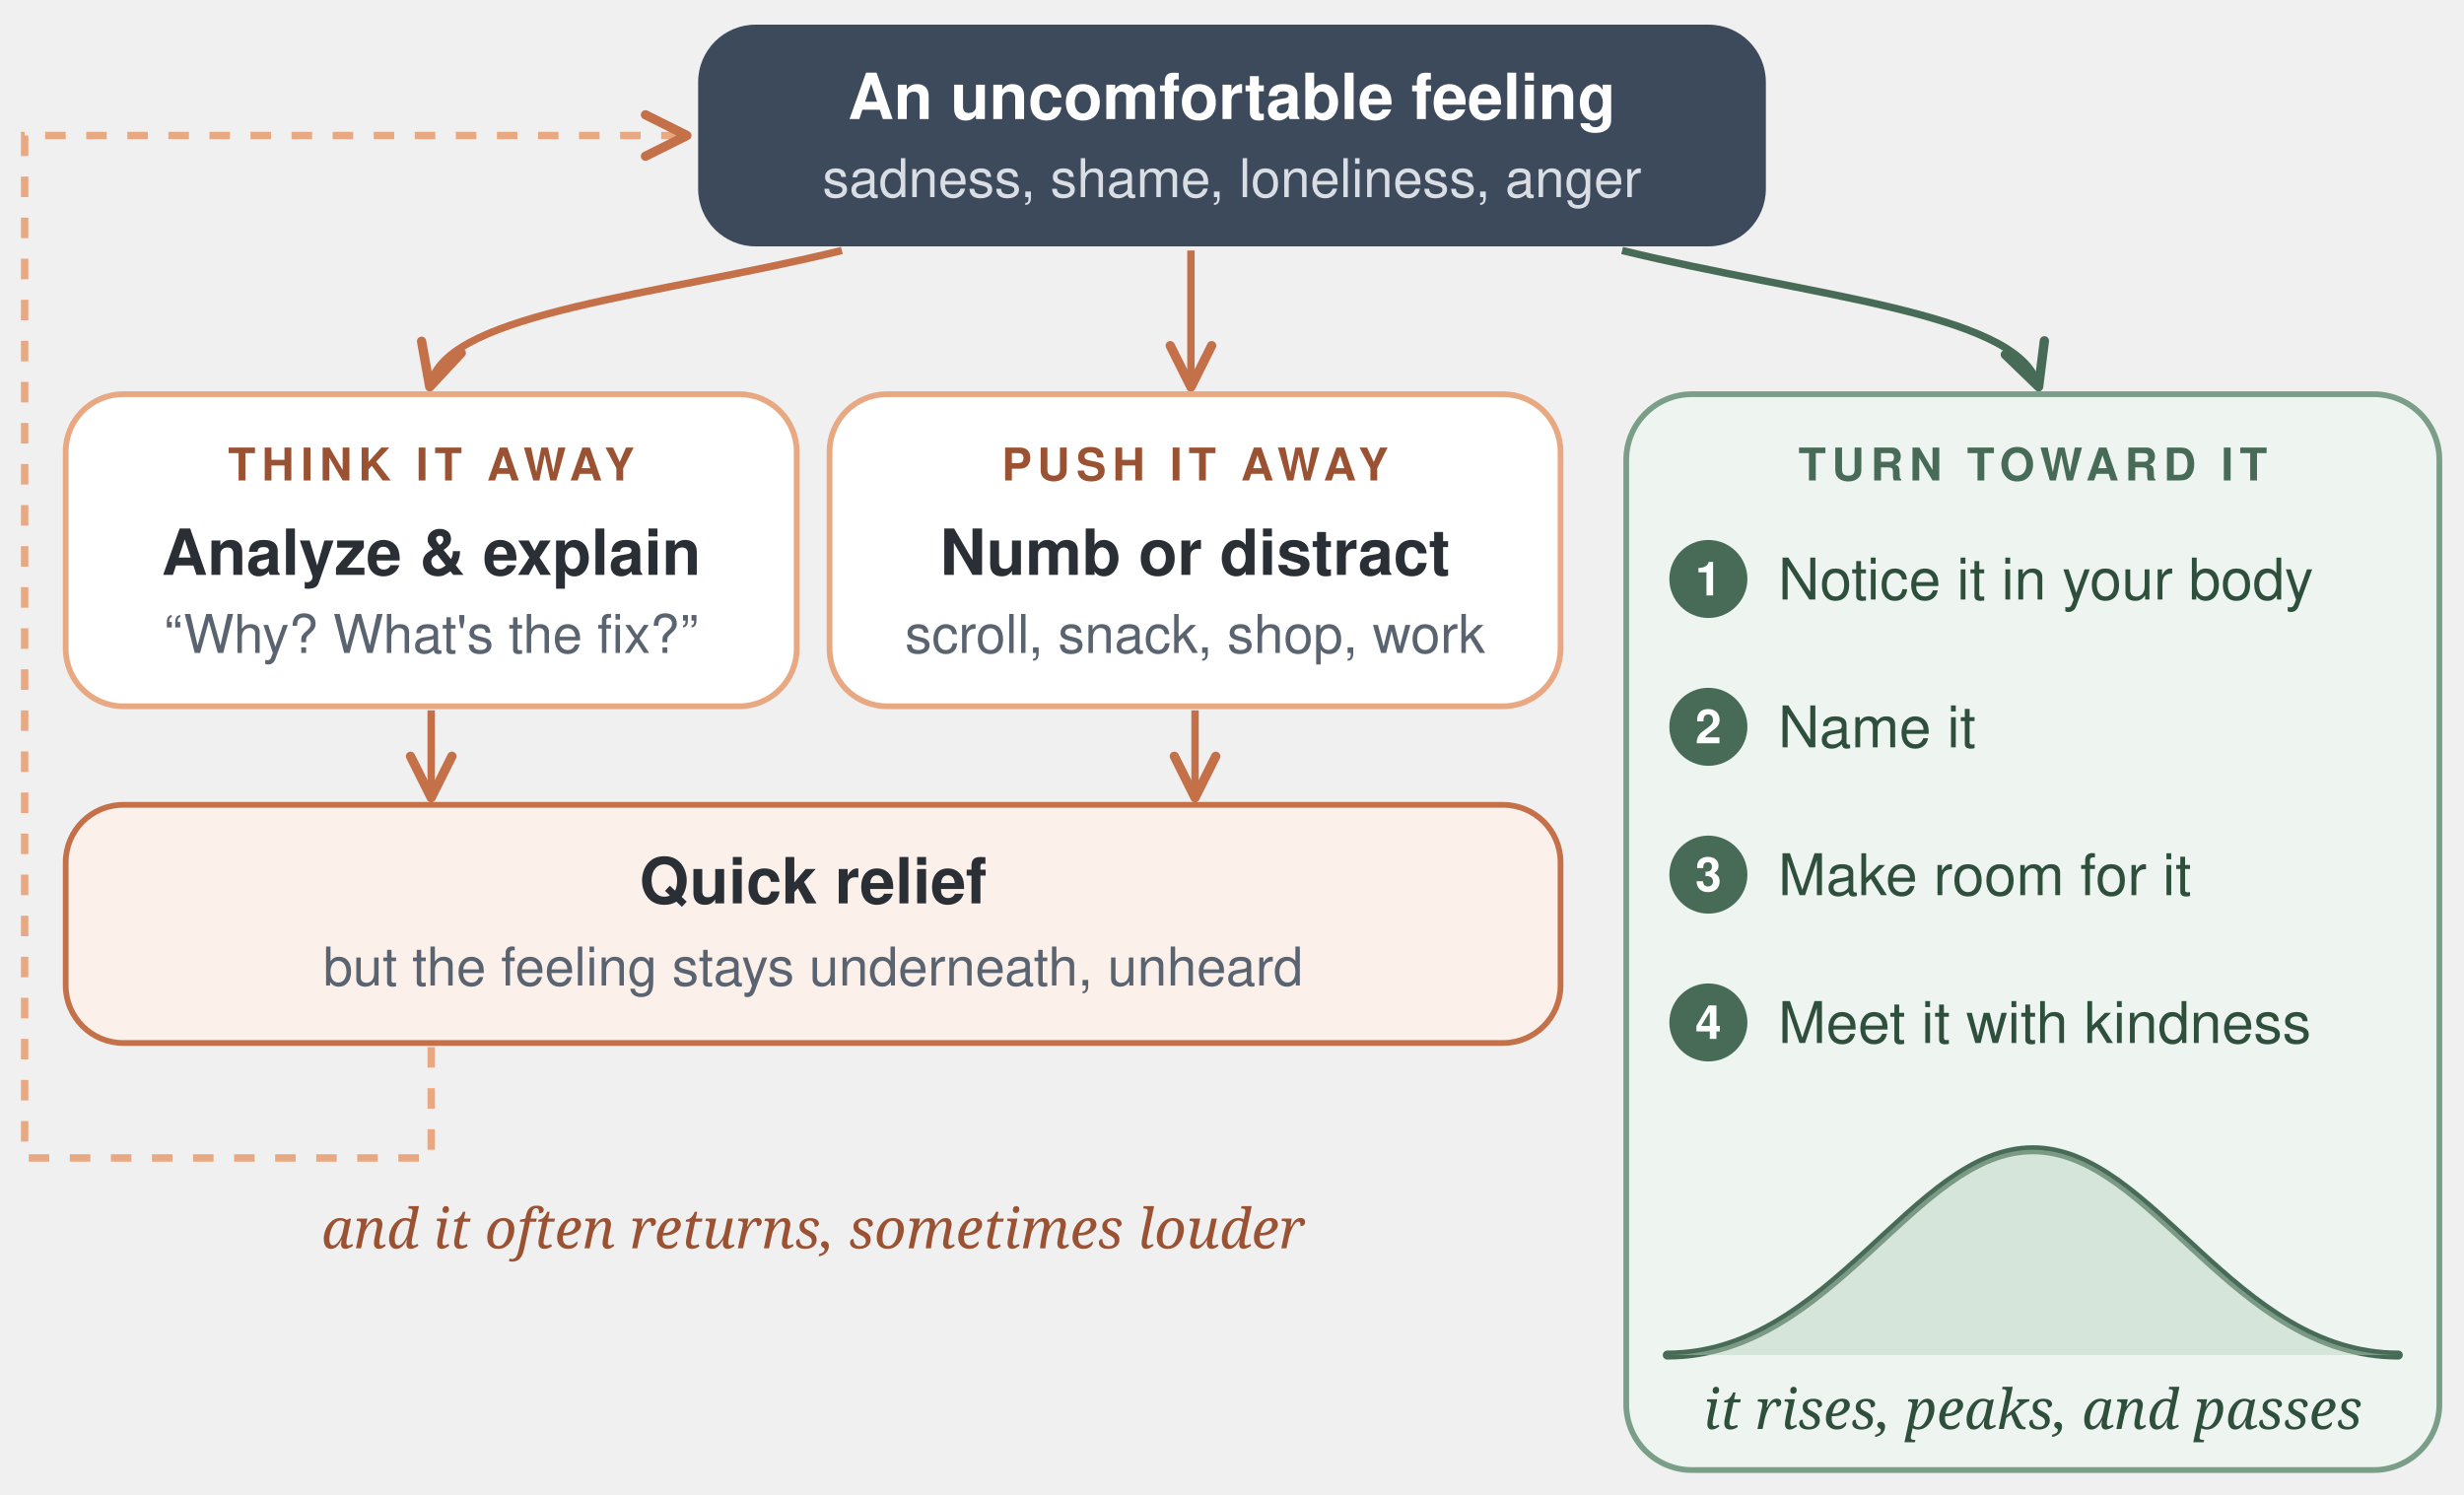
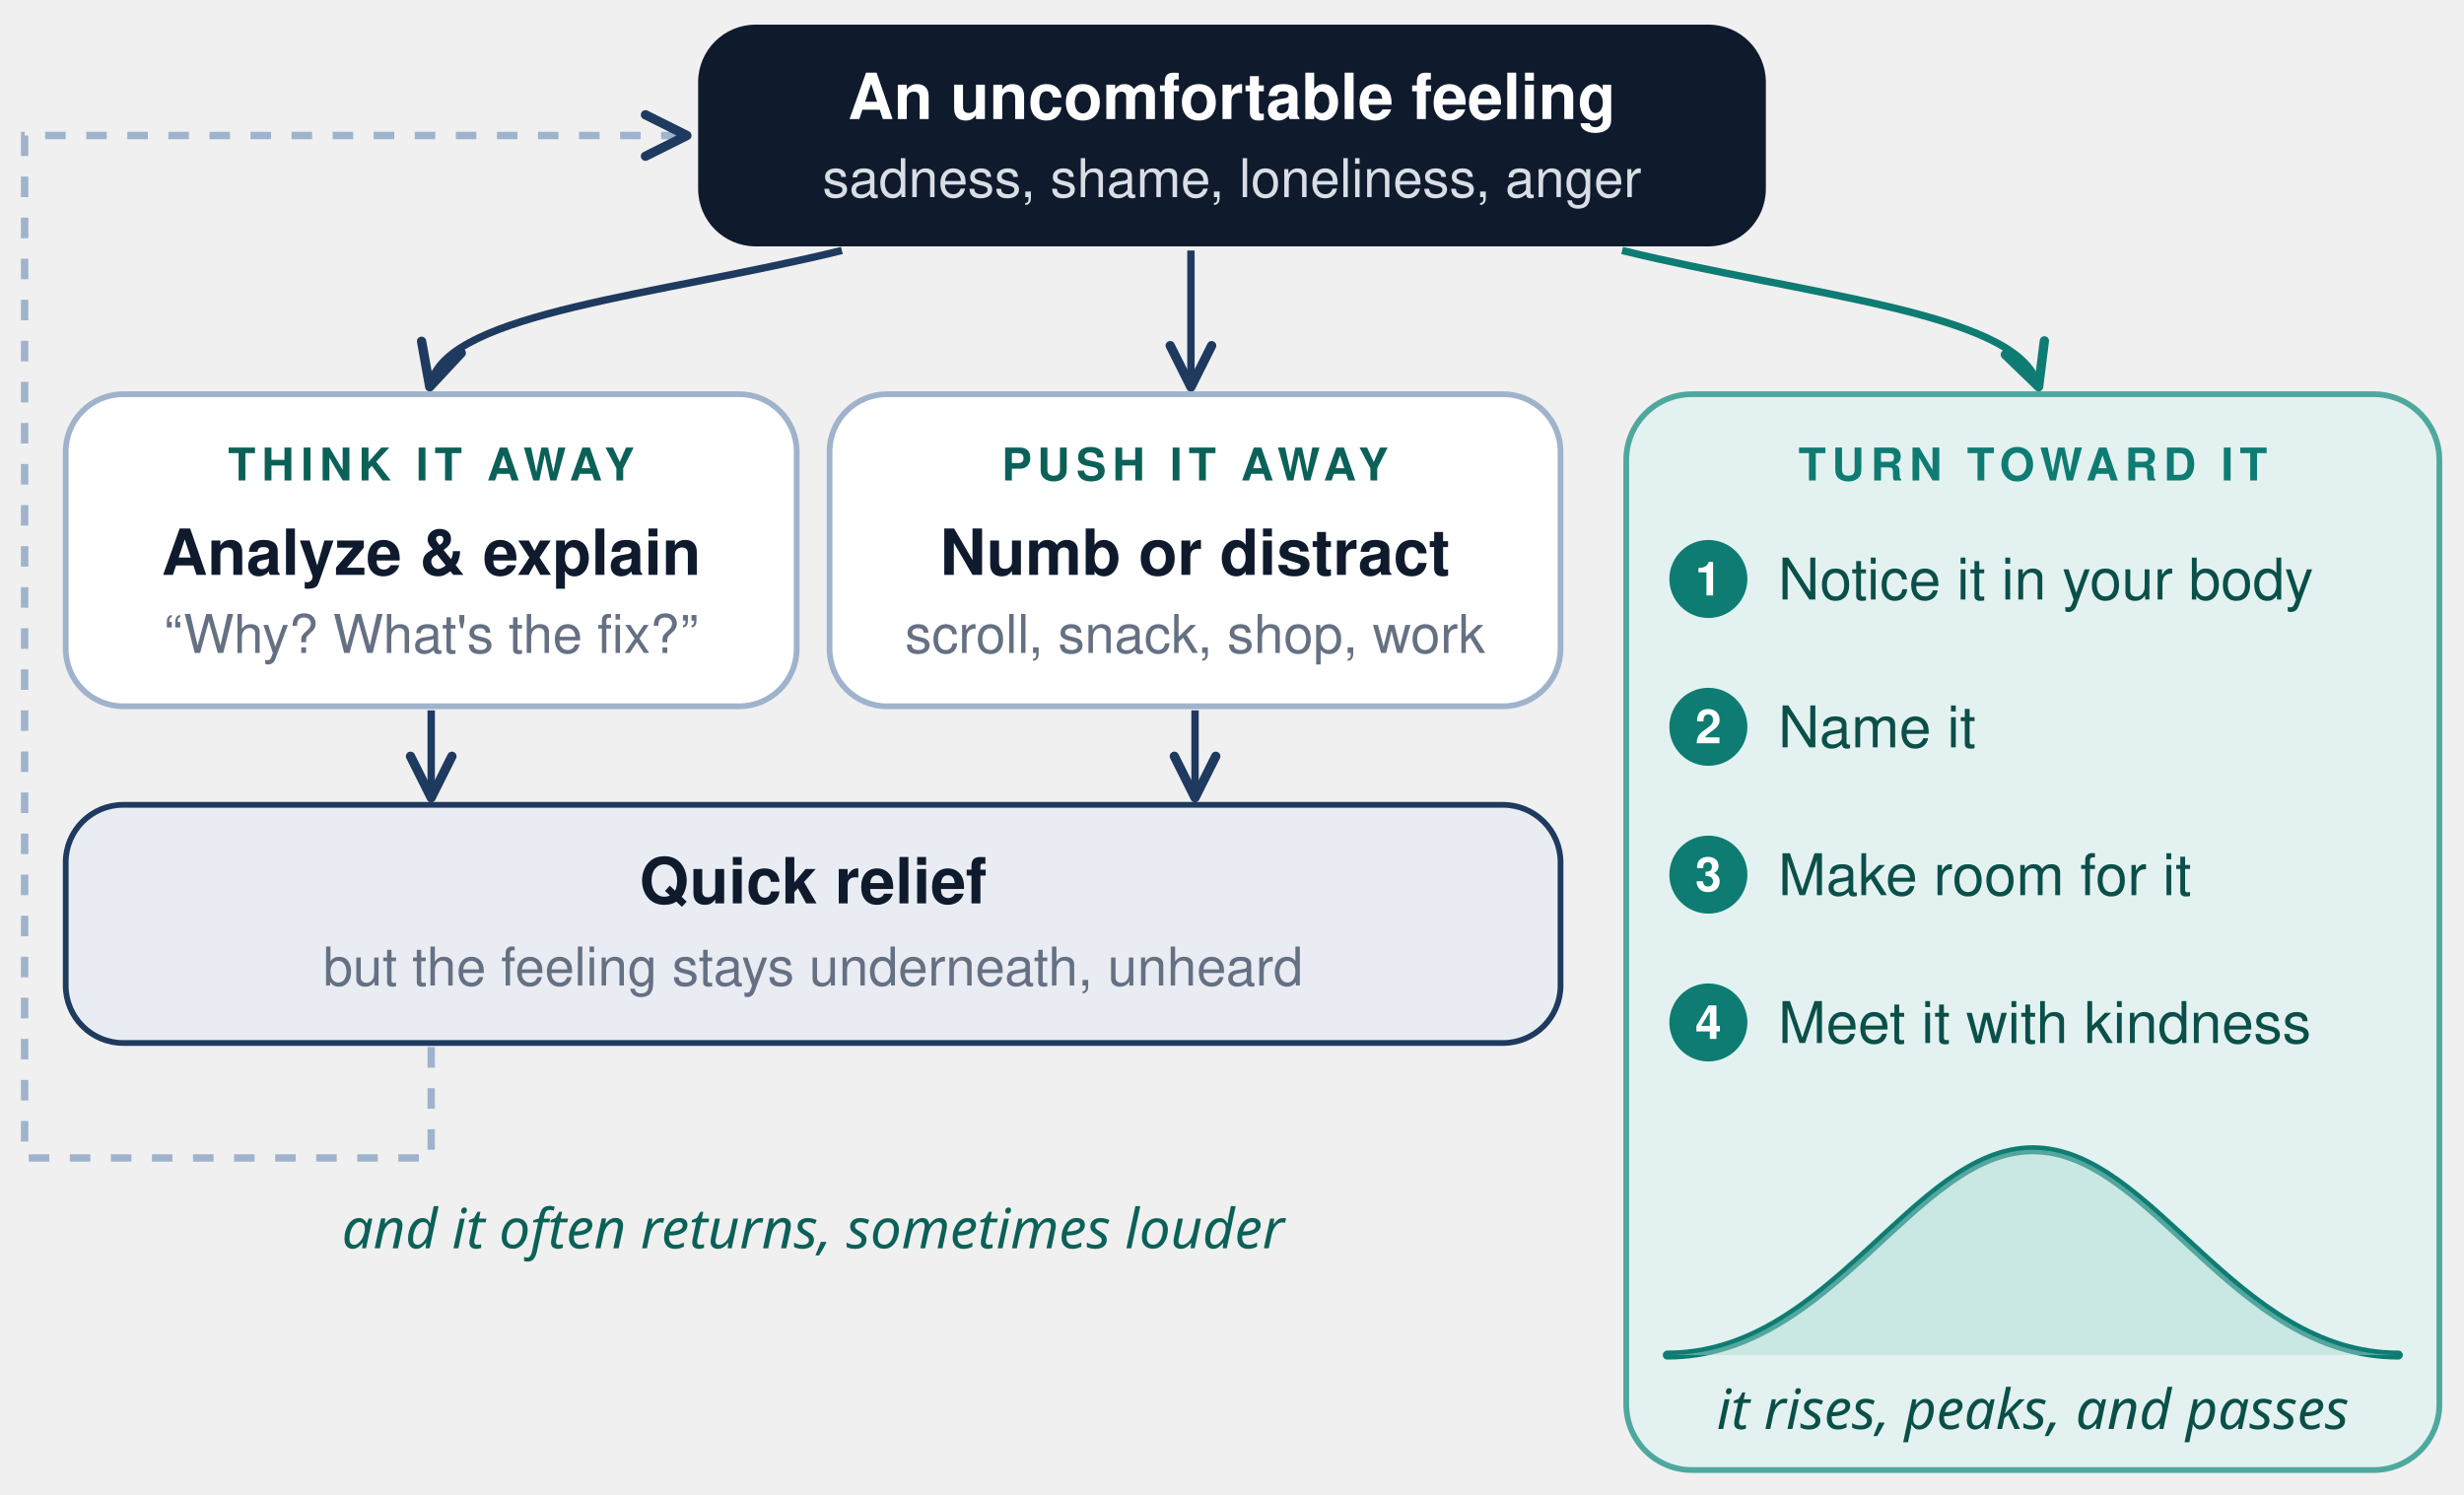
<svg xmlns="http://www.w3.org/2000/svg" viewBox="0 0 600 364" width="600" height="364" id="dg-turn">
  <style>
-     #dg-turn text { font-family: "DM Sans", Helvetica, Arial, sans-serif; fill: #2A2F35; }
+     #dg-turn text { font-family: "DM Sans", Helvetica, Arial, sans-serif; fill: #0F1B2D; }
    #dg-turn .h { font-size: 15.5px; font-weight: 600; }
-     #dg-turn .s { font-size: 13px; fill: #5A6370; }
+     #dg-turn .s { font-size: 13px; fill: #657083; }
    #dg-turn .lab { font-size: 11px; font-weight: 600; letter-spacing: 1.5px; }
-     #dg-turn .st { font-size: 14px; font-weight: 500; fill: #2F4F3D; }
+     #dg-turn .st { font-size: 14px; font-weight: 500; fill: #0B4F49; }
    #dg-turn .n { font-size: 11.5px; font-weight: 600; fill: #fff; }
-     #dg-turn .it { font-family: Lora, Georgia, serif; font-style: italic; font-size: 13.5px; }
+     #dg-turn .it { font-family: Bricolage Grotesque, DM Sans, sans-serif; font-style: italic; font-size: 13.5px; }
  </style>
  <defs>
    <marker id="dgt2-t" viewBox="0 0 10 10" refX="8" refY="5" markerWidth="7" markerHeight="7" orient="auto-start-reverse">
-       <path d="M1 1L9 5L1 9" fill="none" stroke="#C4714A" stroke-width="1.8" stroke-linecap="round" stroke-linejoin="round" />
+       <path d="M1 1L9 5L1 9" fill="none" stroke="#1F3A5F" stroke-width="1.8" stroke-linecap="round" stroke-linejoin="round" />
    </marker>
    <marker id="dgt2-g" viewBox="0 0 10 10" refX="8" refY="5" markerWidth="7" markerHeight="7" orient="auto-start-reverse">
-       <path d="M1 1L9 5L1 9" fill="none" stroke="#476B56" stroke-width="1.8" stroke-linecap="round" stroke-linejoin="round" />
+       <path d="M1 1L9 5L1 9" fill="none" stroke="#0E7C72" stroke-width="1.8" stroke-linecap="round" stroke-linejoin="round" />
    </marker>
  </defs>
-   <rect x="170" y="6" width="260" height="54" rx="14" fill="#3D4A5C" />
+   <rect x="170" y="6" width="260" height="54" rx="14" fill="#0F1B2D" />
  <text x="300" y="29" text-anchor="middle" class="h" style="fill:#fff">An uncomfortable feeling</text>
  <text x="300" y="48" text-anchor="middle" class="s" style="fill:#D9DEE5">sadness, shame, loneliness, anger</text>
-   <path d="M205 61 C 160 72, 110 76, 105 93" fill="none" stroke="#C4714A" stroke-width="1.8" marker-end="url(#dgt2-t)" />
-   <path d="M290 61 V93" fill="none" stroke="#C4714A" stroke-width="1.8" marker-end="url(#dgt2-t)" />
-   <path d="M395 61 C 440 72, 490 76, 496 93" fill="none" stroke="#476B56" stroke-width="1.8" marker-end="url(#dgt2-g)" />
-   <rect x="16" y="96" width="178" height="76" rx="14" fill="#fff" stroke="#E8A882" stroke-width="1.4" />
-   <text x="105" y="117" text-anchor="middle" class="lab" style="fill:#9A5232">THINK IT AWAY</text>
+   <path d="M205 61 C 160 72, 110 76, 105 93" fill="none" stroke="#1F3A5F" stroke-width="1.8" marker-end="url(#dgt2-t)" />
+   <path d="M290 61 V93" fill="none" stroke="#1F3A5F" stroke-width="1.8" marker-end="url(#dgt2-t)" />
+   <path d="M395 61 C 440 72, 490 76, 496 93" fill="none" stroke="#0E7C72" stroke-width="1.8" marker-end="url(#dgt2-g)" />
+   <rect x="16" y="96" width="178" height="76" rx="14" fill="#fff" stroke="#9FB3CC" stroke-width="1.4" />
+   <text x="105" y="117" text-anchor="middle" class="lab" style="fill:#0B6158">THINK IT AWAY</text>
  <text x="105" y="140" text-anchor="middle" class="h">Analyze &amp; explain</text>
  <text x="105" y="159" text-anchor="middle" class="s">“Why? What's the fix?”</text>
-   <rect x="202" y="96" width="178" height="76" rx="14" fill="#fff" stroke="#E8A882" stroke-width="1.4" />
-   <text x="291" y="117" text-anchor="middle" class="lab" style="fill:#9A5232">PUSH IT AWAY</text>
+   <rect x="202" y="96" width="178" height="76" rx="14" fill="#fff" stroke="#9FB3CC" stroke-width="1.4" />
+   <text x="291" y="117" text-anchor="middle" class="lab" style="fill:#0B6158">PUSH IT AWAY</text>
  <text x="291" y="140" text-anchor="middle" class="h">Numb or distract</text>
  <text x="291" y="159" text-anchor="middle" class="s">scroll, snack, shop, work</text>
-   <g stroke="#C4714A" stroke-width="1.8" fill="none">
+   <g stroke="#1F3A5F" stroke-width="1.8" fill="none">
    <path d="M105 173V193" marker-end="url(#dgt2-t)" />
    <path d="M291 173V193" marker-end="url(#dgt2-t)" />
  </g>
-   <rect x="16" y="196" width="364" height="58" rx="14" fill="#FBF0EA" stroke="#C4714A" stroke-width="1.4" />
+   <rect x="16" y="196" width="364" height="58" rx="14" fill="#E9EDF3" stroke="#1F3A5F" stroke-width="1.4" />
  <text x="198" y="220" text-anchor="middle" class="h">Quick relief</text>
  <text x="198" y="240" text-anchor="middle" class="s">but the feeling stays underneath, unheard</text>
-   <path d="M105 255 V282 H6 V33 H166" fill="none" stroke="#E8A882" stroke-width="1.8" stroke-dasharray="5 5" marker-end="url(#dgt2-t)" />
-   <text x="198" y="304" text-anchor="middle" class="it" style="fill:#9A5232">and it often returns, sometimes louder</text>
-   <rect x="396" y="96" width="198" height="262" rx="16" fill="#EEF4F0" stroke="#7A9E87" stroke-width="1.4" />
-   <text x="495" y="117" text-anchor="middle" class="lab" style="fill:#476B56">TURN TOWARD IT</text>
+   <path d="M105 255 V282 H6 V33 H166" fill="none" stroke="#9FB3CC" stroke-width="1.8" stroke-dasharray="5 5" marker-end="url(#dgt2-t)" />
+   <text x="198" y="304" text-anchor="middle" class="it" style="fill:#0B6158">and it often returns, sometimes louder</text>
+   <rect x="396" y="96" width="198" height="262" rx="16" fill="#E3F2F0" stroke="#4FA89E" stroke-width="1.4" />
+   <text x="495" y="117" text-anchor="middle" class="lab" style="fill:#0E7C72">TURN TOWARD IT</text>
  <g>
-     <circle cx="416" cy="141" r="9.5" fill="#476B56" />
+     <circle cx="416" cy="141" r="9.5" fill="#0E7C72" />
    <text x="416" y="145" text-anchor="middle" class="n">1</text>
    <text x="433" y="146" class="st">Notice it in your body</text>
-     <circle cx="416" cy="177" r="9.5" fill="#476B56" />
+     <circle cx="416" cy="177" r="9.5" fill="#0E7C72" />
    <text x="416" y="181" text-anchor="middle" class="n">2</text>
    <text x="433" y="182" class="st">Name it</text>
-     <circle cx="416" cy="213" r="9.5" fill="#476B56" />
+     <circle cx="416" cy="213" r="9.5" fill="#0E7C72" />
    <text x="416" y="217" text-anchor="middle" class="n">3</text>
    <text x="433" y="218" class="st">Make room for it</text>
-     <circle cx="416" cy="249" r="9.5" fill="#476B56" />
+     <circle cx="416" cy="249" r="9.5" fill="#0E7C72" />
    <text x="416" y="253" text-anchor="middle" class="n">4</text>
    <text x="433" y="254" class="st">Meet it with kindness</text>
  </g>
-   <path d="M406 330 C 446 330, 466 280, 495 280 C 524 280, 544 330, 584 330" fill="none" stroke="#476B56" stroke-width="2.2" stroke-linecap="round" />
-   <path d="M406 330 C 446 330, 466 280, 495 280 C 524 280, 544 330, 584 330 Z" fill="#B8D4C0" fill-opacity="0.45" />
-   <text x="495" y="348" text-anchor="middle" class="it" style="fill:#2F4F3D">it rises, peaks, and passes</text>
+   <path d="M406 330 C 446 330, 466 280, 495 280 C 524 280, 544 330, 584 330" fill="none" stroke="#0E7C72" stroke-width="2.2" stroke-linecap="round" />
+   <path d="M406 330 C 446 330, 466 280, 495 280 C 524 280, 544 330, 584 330 Z" fill="#A9D9D3" fill-opacity="0.45" />
+   <text x="495" y="348" text-anchor="middle" class="it" style="fill:#0B4F49">it rises, peaks, and passes</text>
</svg>
